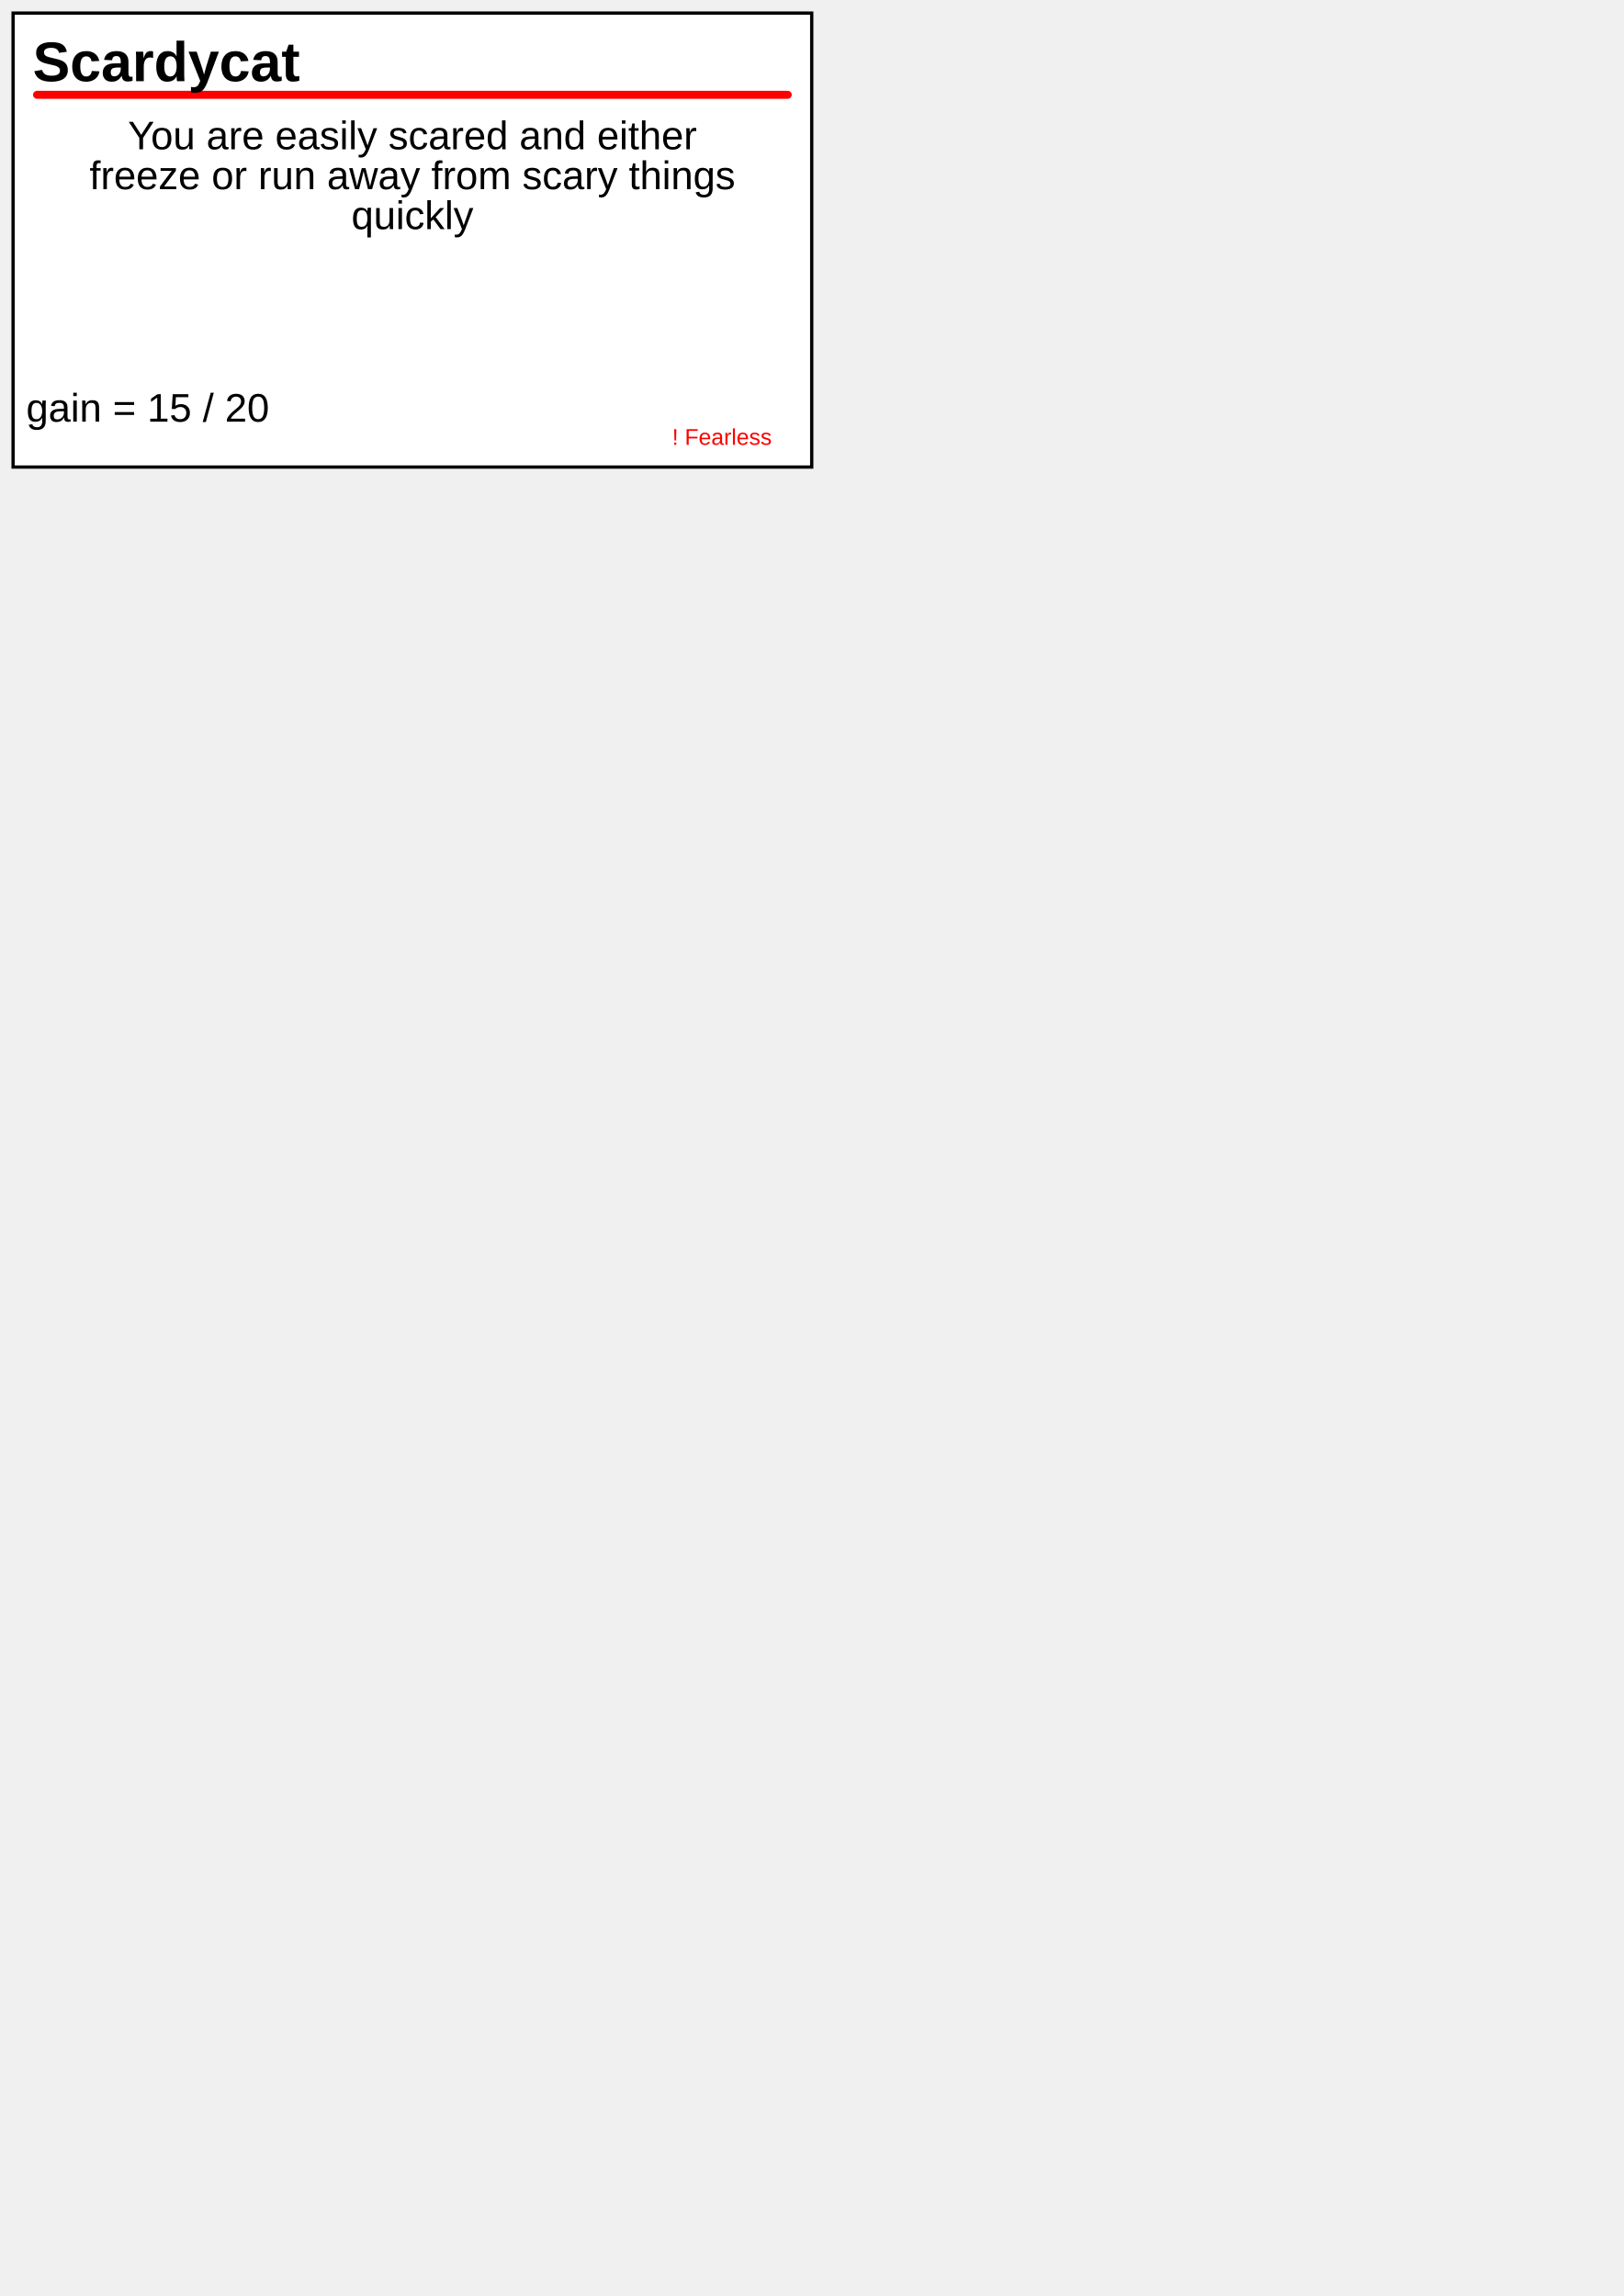
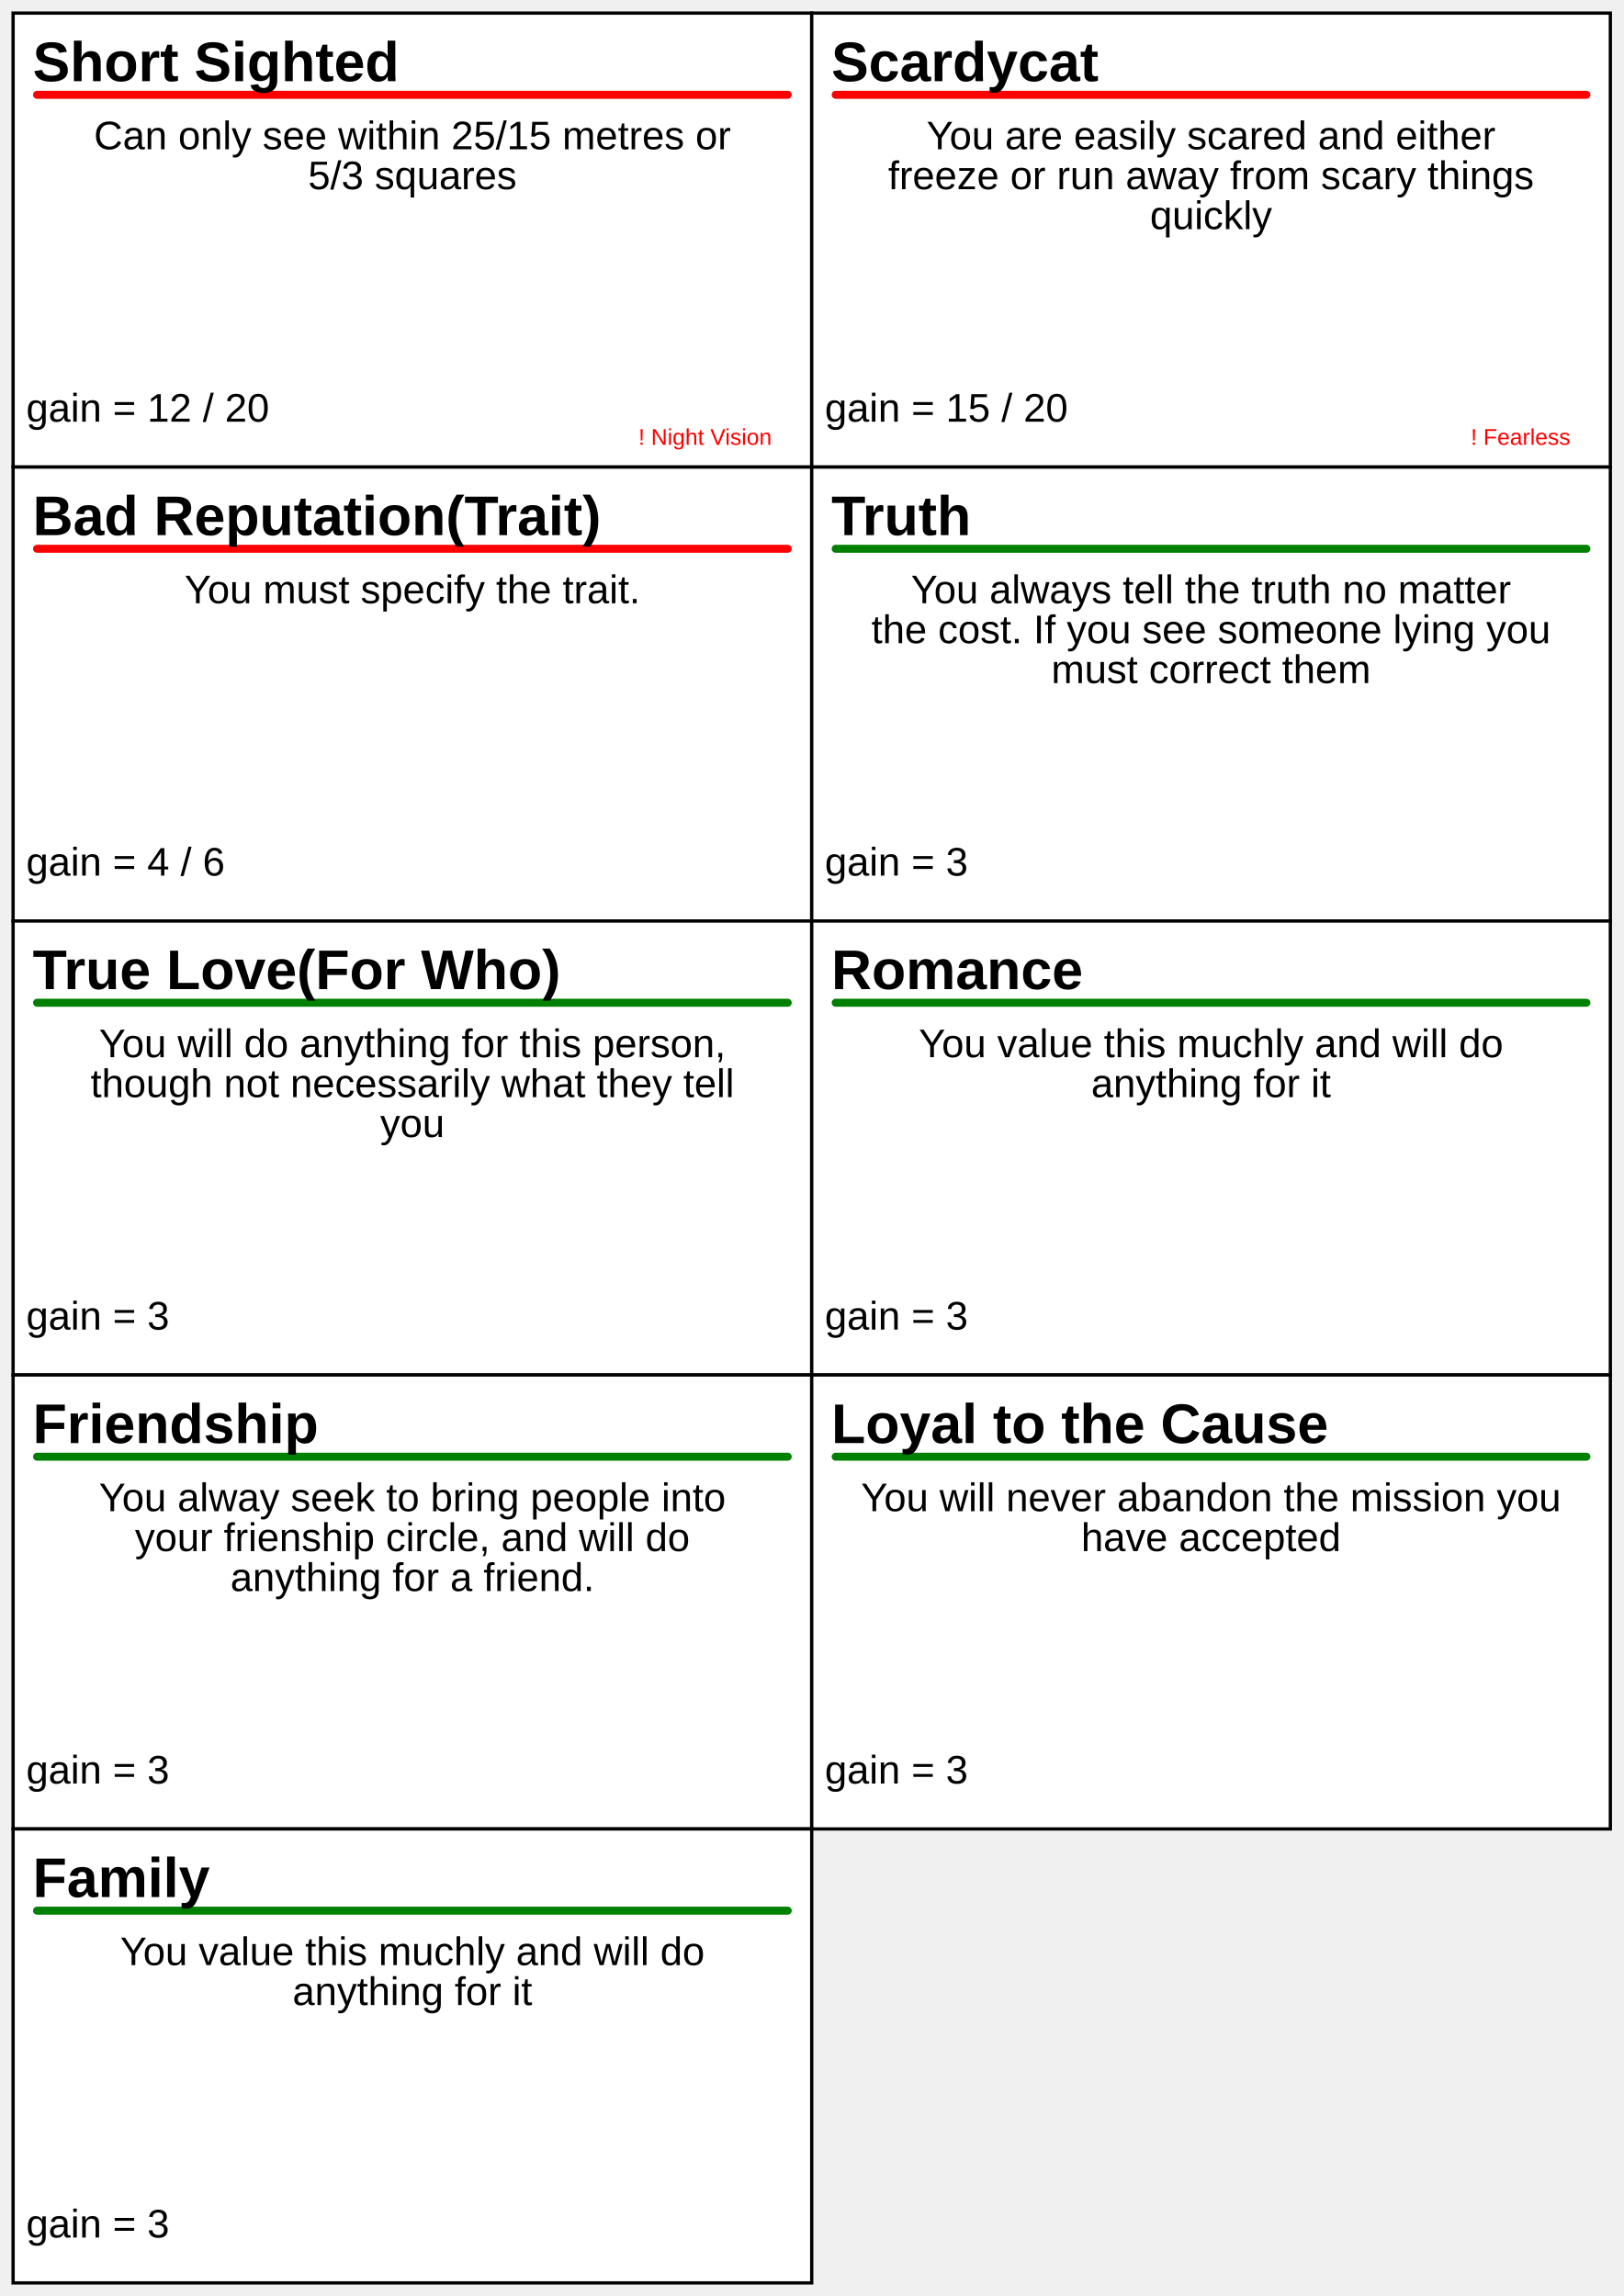
<svg xmlns="http://www.w3.org/2000/svg" width="2480px" height="3508px">
  <g transform="translate(20,20) ">
+     <rect x="0px" y="0px" width="1220px" height="693.6px" fill="white" stroke="black" stroke-width="5px" />
+     <line x1="36.6px" y1="124.848px" x2="1183.4px" y2="124.848px" fill="red" stroke="red" stroke-width="12.2px" stroke-linecap="round" />
+     <text x="30px" y="104.04px" font-size="85.4px" font-family="Arial" font-weight="bold" vertical-align="text-top">Short Sighted</text>
+     <text x="610px" y="208.08px" font-size="61px" font-family="Arial" text-anchor="middle">Can only see within 25/15 metres or</text>
+     <text x="610px" y="269.08px" font-size="61px" font-family="Arial" text-anchor="middle">5/3 squares</text>
+     <text x="20px" y="624.24px" font-size="61px" font-family="Arial">gain = 12 / 20</text>
+     <text x="1159px" y="659.6px" font-size="34.68px" font-family="Arial" text-anchor="end" fill="red">! Night Vision</text>
+   </g>
+   <g transform="translate(1240,20) ">
    <rect x="0px" y="0px" width="1220px" height="693.6px" fill="white" stroke="black" stroke-width="5px" />
    <line x1="36.6px" y1="124.848px" x2="1183.4px" y2="124.848px" fill="red" stroke="red" stroke-width="12.2px" stroke-linecap="round" />
    <text x="30px" y="104.04px" font-size="85.4px" font-family="Arial" font-weight="bold" vertical-align="text-top">Scardycat</text>
    <text x="610px" y="208.08px" font-size="61px" font-family="Arial" text-anchor="middle">You are easily scared and either</text>
    <text x="610px" y="269.08px" font-size="61px" font-family="Arial" text-anchor="middle">freeze or run away from scary things</text>
    <text x="610px" y="330.08px" font-size="61px" font-family="Arial" text-anchor="middle">quickly</text>
    <text x="20px" y="624.24px" font-size="61px" font-family="Arial">gain = 15 / 20</text>
    <text x="1159px" y="659.6px" font-size="34.68px" font-family="Arial" text-anchor="end" fill="red">! Fearless</text>
  </g>
+   <g transform="translate(20,713.6) ">
+     <rect x="0px" y="0px" width="1220px" height="693.6px" fill="white" stroke="black" stroke-width="5px" />
+     <line x1="36.6px" y1="124.848px" x2="1183.4px" y2="124.848px" fill="red" stroke="red" stroke-width="12.2px" stroke-linecap="round" />
+     <text x="30px" y="104.04px" font-size="85.4px" font-family="Arial" font-weight="bold" vertical-align="text-top">Bad Reputation(Trait)</text>
+     <text x="610px" y="208.08px" font-size="61px" font-family="Arial" text-anchor="middle">You must specify the trait.</text>
+     <text x="20px" y="624.24px" font-size="61px" font-family="Arial">gain = 4 / 6</text>
+   </g>
+   <g transform="translate(1240,713.6) ">
+     <rect x="0px" y="0px" width="1220px" height="693.6px" fill="white" stroke="black" stroke-width="5px" />
+     <line x1="36.6px" y1="124.848px" x2="1183.4px" y2="124.848px" fill="green" stroke="green" stroke-width="12.2px" stroke-linecap="round" />
+     <text x="30px" y="104.04px" font-size="85.4px" font-family="Arial" font-weight="bold" vertical-align="text-top">Truth</text>
+     <text x="610px" y="208.08px" font-size="61px" font-family="Arial" text-anchor="middle">You always tell the truth no matter</text>
+     <text x="610px" y="269.08px" font-size="61px" font-family="Arial" text-anchor="middle">the cost. If you see someone lying you</text>
+     <text x="610px" y="330.08px" font-size="61px" font-family="Arial" text-anchor="middle">must correct them</text>
+     <text x="20px" y="624.24px" font-size="61px" font-family="Arial">gain = 3</text>
+   </g>
+   <g transform="translate(20,1407.2) ">
+     <rect x="0px" y="0px" width="1220px" height="693.6px" fill="white" stroke="black" stroke-width="5px" />
+     <line x1="36.6px" y1="124.848px" x2="1183.4px" y2="124.848px" fill="green" stroke="green" stroke-width="12.2px" stroke-linecap="round" />
+     <text x="30px" y="104.04px" font-size="85.4px" font-family="Arial" font-weight="bold" vertical-align="text-top">True Love(For Who)</text>
+     <text x="610px" y="208.08px" font-size="61px" font-family="Arial" text-anchor="middle">You will do anything for this person,</text>
+     <text x="610px" y="269.08px" font-size="61px" font-family="Arial" text-anchor="middle">though not necessarily what they tell</text>
+     <text x="610px" y="330.08px" font-size="61px" font-family="Arial" text-anchor="middle">you</text>
+     <text x="20px" y="624.24px" font-size="61px" font-family="Arial">gain = 3</text>
+   </g>
+   <g transform="translate(1240,1407.2) ">
+     <rect x="0px" y="0px" width="1220px" height="693.6px" fill="white" stroke="black" stroke-width="5px" />
+     <line x1="36.6px" y1="124.848px" x2="1183.4px" y2="124.848px" fill="green" stroke="green" stroke-width="12.2px" stroke-linecap="round" />
+     <text x="30px" y="104.04px" font-size="85.4px" font-family="Arial" font-weight="bold" vertical-align="text-top">Romance</text>
+     <text x="610px" y="208.08px" font-size="61px" font-family="Arial" text-anchor="middle">You value this muchly and will do</text>
+     <text x="610px" y="269.08px" font-size="61px" font-family="Arial" text-anchor="middle">anything for it</text>
+     <text x="20px" y="624.24px" font-size="61px" font-family="Arial">gain = 3</text>
+   </g>
+   <g transform="translate(20,2100.8) ">
+     <rect x="0px" y="0px" width="1220px" height="693.6px" fill="white" stroke="black" stroke-width="5px" />
+     <line x1="36.6px" y1="124.848px" x2="1183.4px" y2="124.848px" fill="green" stroke="green" stroke-width="12.2px" stroke-linecap="round" />
+     <text x="30px" y="104.04px" font-size="85.4px" font-family="Arial" font-weight="bold" vertical-align="text-top">Friendship</text>
+     <text x="610px" y="208.08px" font-size="61px" font-family="Arial" text-anchor="middle">You alway seek to bring people into</text>
+     <text x="610px" y="269.08px" font-size="61px" font-family="Arial" text-anchor="middle">your frienship circle, and will do</text>
+     <text x="610px" y="330.08px" font-size="61px" font-family="Arial" text-anchor="middle">anything for a friend.</text>
+     <text x="20px" y="624.24px" font-size="61px" font-family="Arial">gain = 3</text>
+   </g>
+   <g transform="translate(1240,2100.8) ">
+     <rect x="0px" y="0px" width="1220px" height="693.6px" fill="white" stroke="black" stroke-width="5px" />
+     <line x1="36.6px" y1="124.848px" x2="1183.4px" y2="124.848px" fill="green" stroke="green" stroke-width="12.2px" stroke-linecap="round" />
+     <text x="30px" y="104.04px" font-size="85.4px" font-family="Arial" font-weight="bold" vertical-align="text-top">Loyal to the Cause</text>
+     <text x="610px" y="208.08px" font-size="61px" font-family="Arial" text-anchor="middle">You will never abandon the mission you</text>
+     <text x="610px" y="269.08px" font-size="61px" font-family="Arial" text-anchor="middle">have accepted</text>
+     <text x="20px" y="624.24px" font-size="61px" font-family="Arial">gain = 3</text>
+   </g>
+   <g transform="translate(20,2794.4) ">
+     <rect x="0px" y="0px" width="1220px" height="693.6px" fill="white" stroke="black" stroke-width="5px" />
+     <line x1="36.6px" y1="124.848px" x2="1183.4px" y2="124.848px" fill="green" stroke="green" stroke-width="12.2px" stroke-linecap="round" />
+     <text x="30px" y="104.04px" font-size="85.4px" font-family="Arial" font-weight="bold" vertical-align="text-top">Family</text>
+     <text x="610px" y="208.08px" font-size="61px" font-family="Arial" text-anchor="middle">You value this muchly and will do</text>
+     <text x="610px" y="269.08px" font-size="61px" font-family="Arial" text-anchor="middle">anything for it</text>
+     <text x="20px" y="624.24px" font-size="61px" font-family="Arial">gain = 3</text>
+   </g>
</svg>
